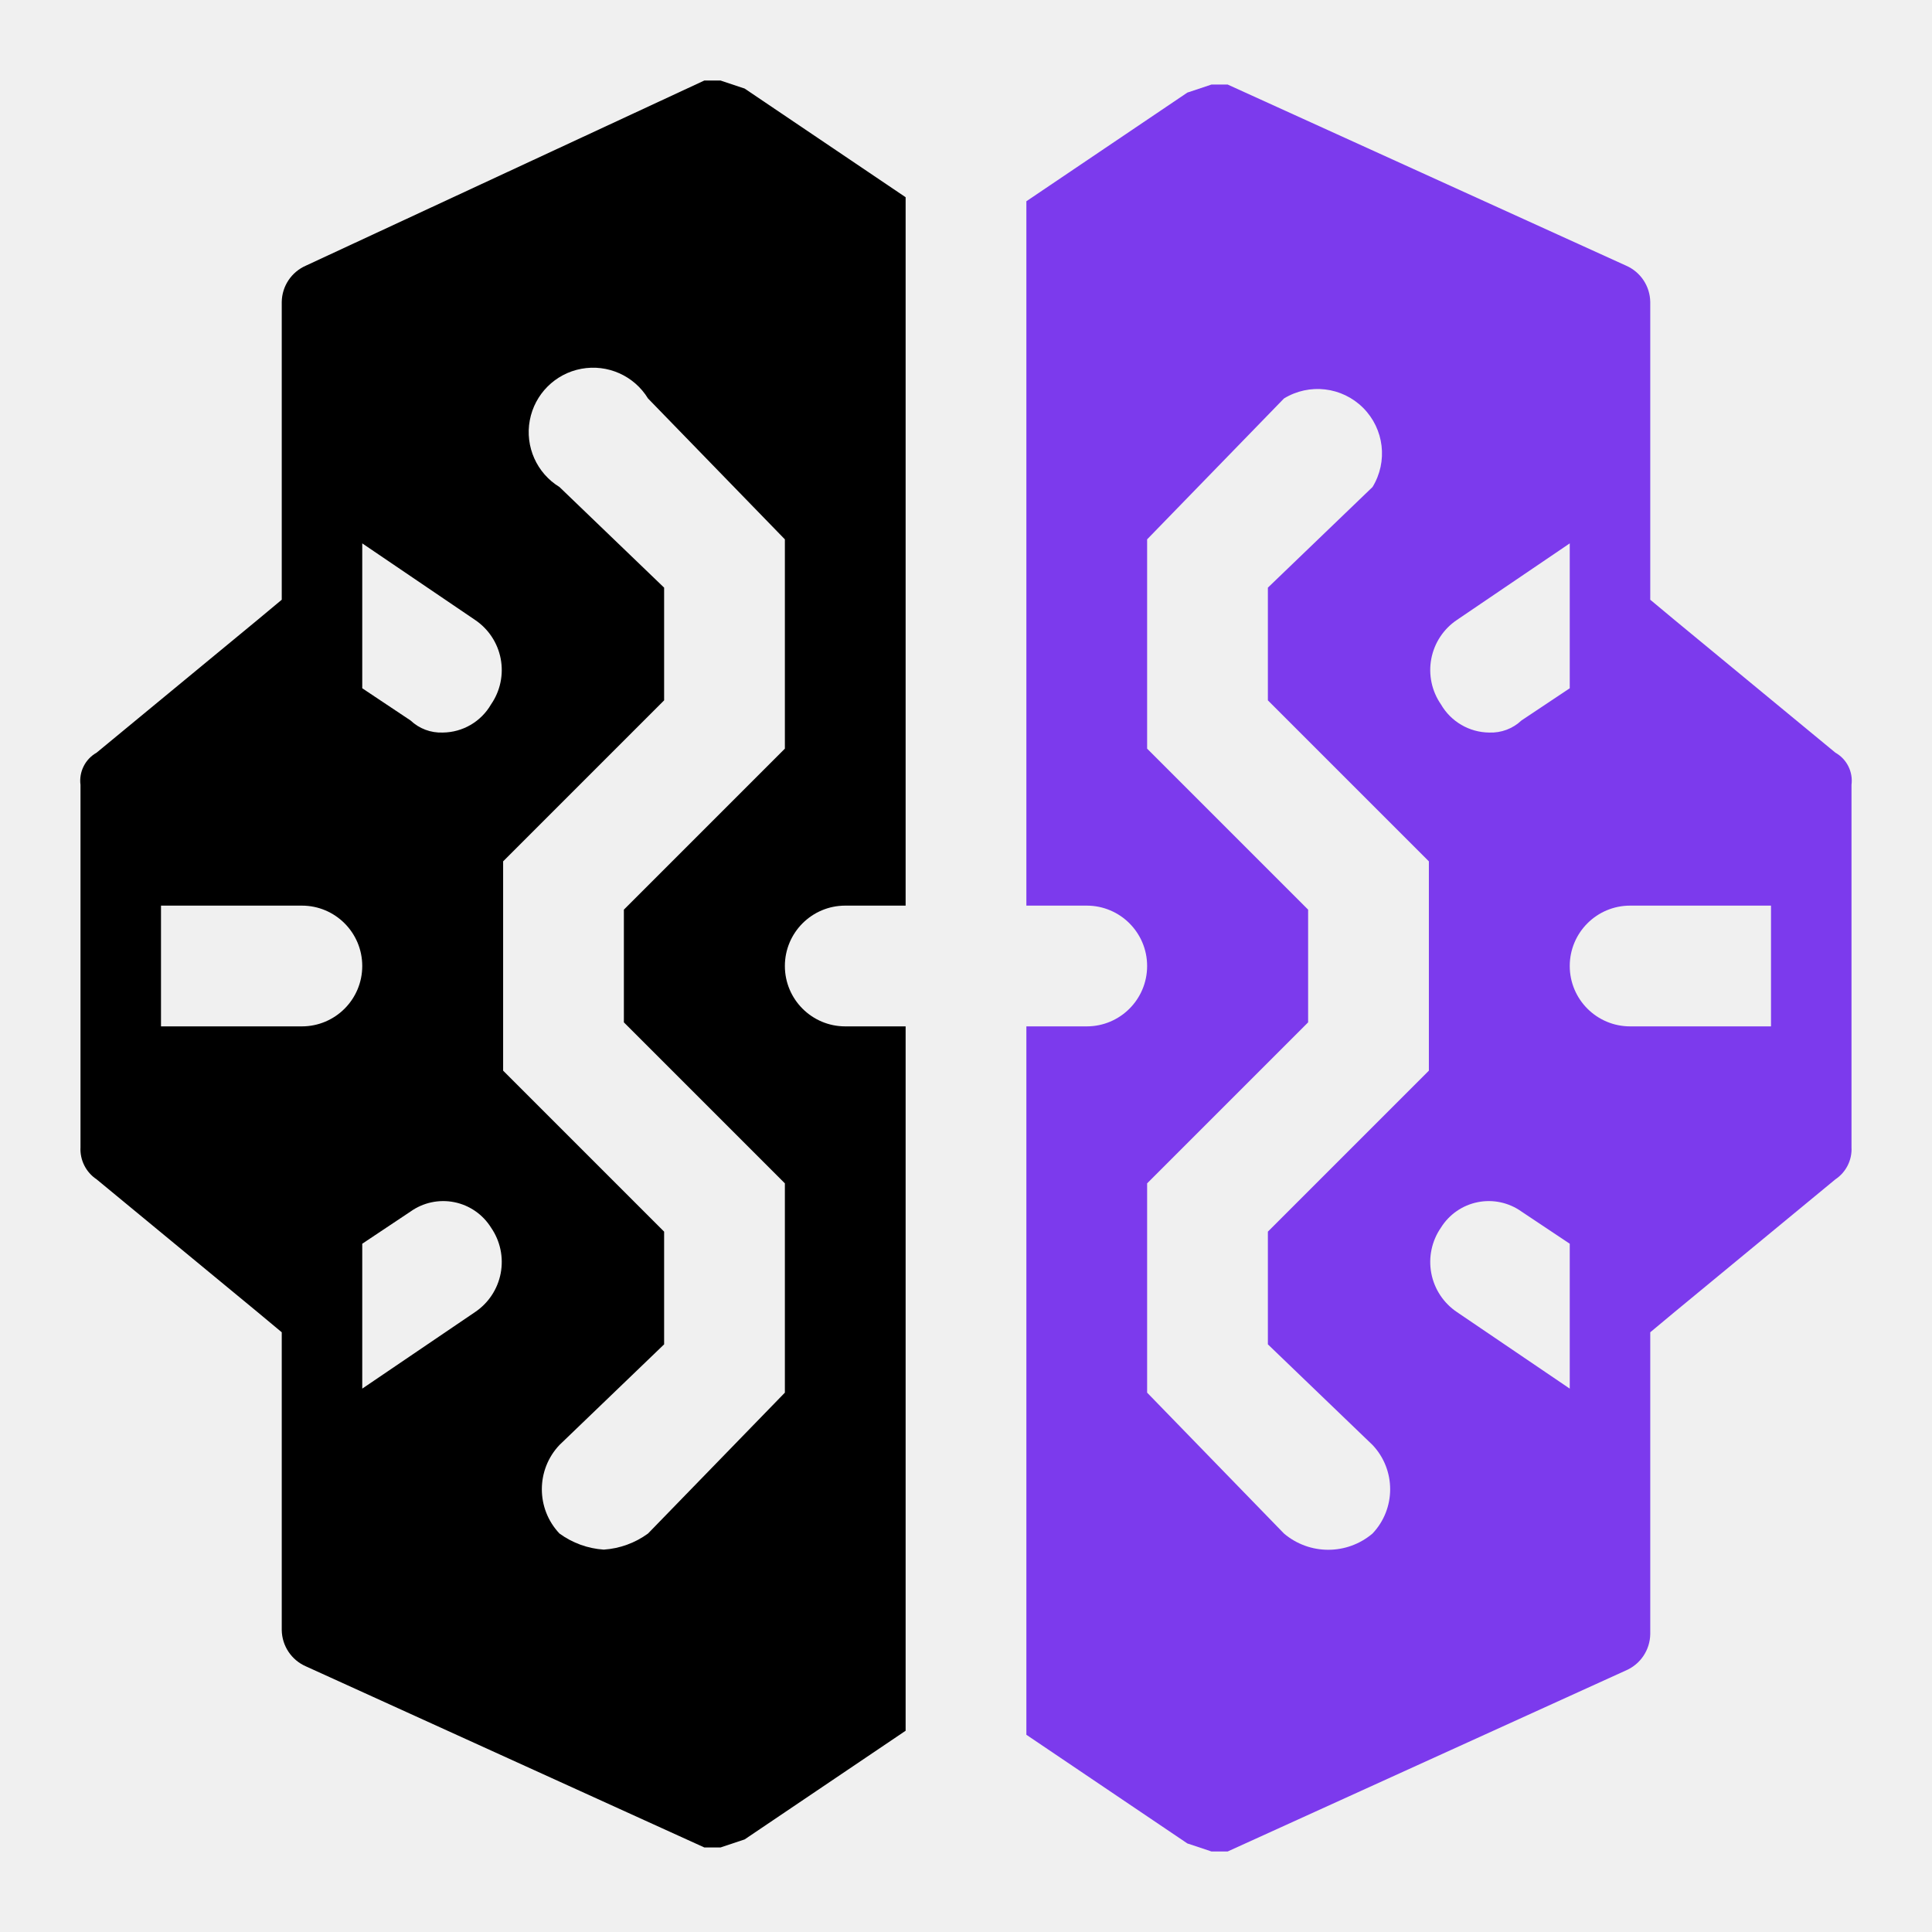
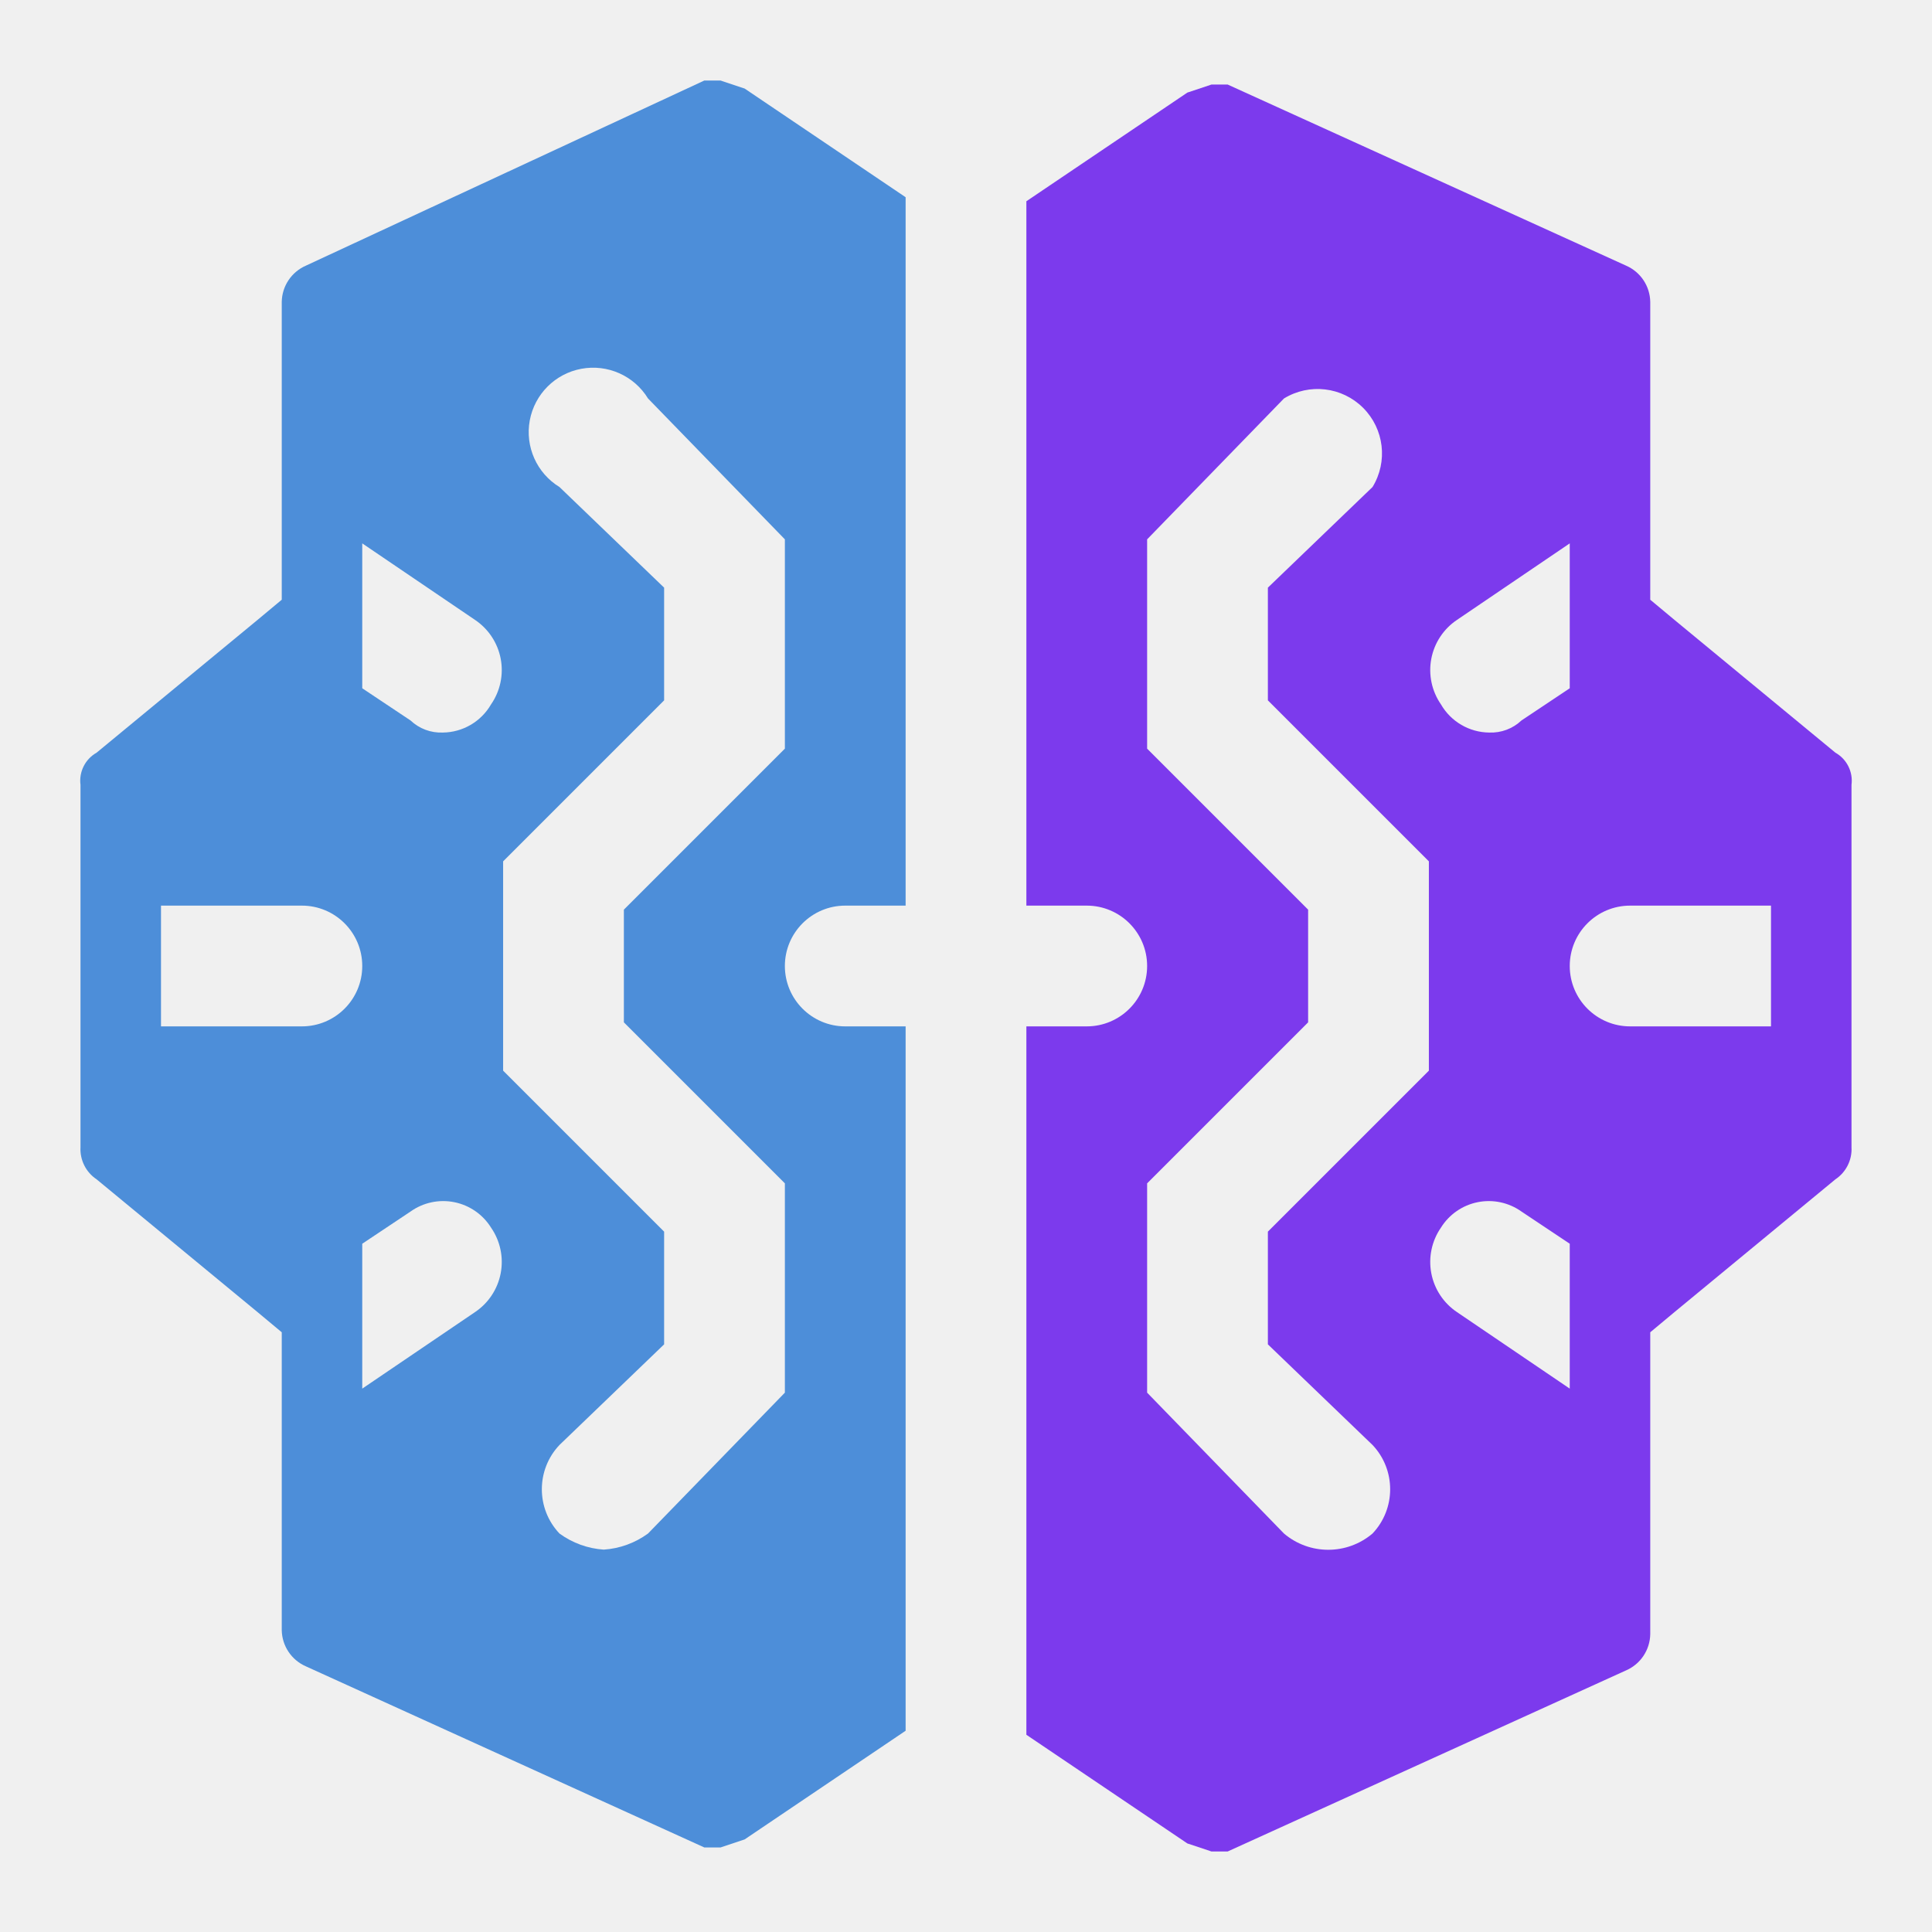
<svg xmlns="http://www.w3.org/2000/svg" viewBox="0 0 48 48">
-   <style>
-     .left { fill: #000000 }
-     @media (prefers-color-scheme: dark) {
-       .left { fill: #ffffff }
-     }
-     .right { fill: #7c3aed }
-   </style>
-   <path class="left" d="M17.9,2h-.4L7.6,6.6a1,1,0,0,0-.6.9v7.4l-.6.5-4,3.3a.8.8,0,0,0-.4.8v9a.9.9,0,0,0,.4.8l4,3.3.6.5v7.4a1,1,0,0,0,.6.9l9.9,4.5h.4l.6-.2,4-2.7V25.5H21a1.5,1.5,0,0,1,0-3h1.5V4.9l-4-2.7ZM9,13.5l2.8,1.9a1.5,1.5,0,0,1,.4,2.1,1.4,1.4,0,0,1-1.2.7,1.1,1.1,0,0,1-.8-.3L9,17.1Zm-5,9H7.5a1.5,1.5,0,0,1,0,3H4Zm5,8.4,1.2-.8a1.4,1.4,0,0,1,2,.4,1.5,1.5,0,0,1-.4,2.1L9,34.5ZM19.5,18.6l-4,4v2.8l4,4v5.2l-3.4,3.5a2.1,2.1,0,0,1-1.1.4,2.1,2.1,0,0,1-1.1-.4,1.6,1.6,0,0,1,0-2.2l2.6-2.5V30.6l-4-4V21.4l4-4V14.6l-2.6-2.5a1.6,1.6,0,1,1,2.2-2.2l3.4,3.5Z" />
-   <path class="right" d="M45.6,18.7l-4-3.3-.6-.5V7.5a1,1,0,0,0-.6-.9L30.5,2.1h-.4l-.6.2-4,2.7V22.5H27a1.5,1.5,0,0,1,0,3H25.5V43.1l4,2.7.6.2h.4l9.9-4.5a1,1,0,0,0,.6-.9V33.1l.6-.5,4-3.3a.9.9,0,0,0,.4-.8v-9A.8.8,0,0,0,45.6,18.7ZM39,17.1l-1.2.8a1.1,1.1,0,0,1-.8.3,1.4,1.4,0,0,1-1.2-.7,1.5,1.5,0,0,1,.4-2.1L39,13.5ZM28.5,29.4l4-4V22.6l-4-4V13.4l3.4-3.5a1.6,1.6,0,0,1,2.2,2.2l-2.6,2.5v2.8l4,4v5.2l-4,4v2.8l2.6,2.5a1.6,1.6,0,0,1,0,2.2,1.7,1.7,0,0,1-2.2,0l-3.4-3.5ZM39,34.5l-2.8-1.9a1.5,1.5,0,0,1-.4-2.1,1.4,1.4,0,0,1,2-.4l1.2.8Zm5-9H40.5a1.5,1.5,0,0,1,0-3H44Z" />
+   <path d="M17.9,2h-.4L7.6,6.6a1,1,0,0,0-.6.9v7.4l-.6.5-4,3.3a.8.8,0,0,0-.4.8v9a.9.9,0,0,0,.4.8l4,3.3.6.5v7.4a1,1,0,0,0,.6.9l9.9,4.5h.4l.6-.2,4-2.7V25.5H21a1.5,1.5,0,0,1,0-3h1.5V4.9l-4-2.7ZM9,13.5l2.8,1.9a1.5,1.5,0,0,1,.4,2.1,1.4,1.4,0,0,1-1.2.7,1.1,1.1,0,0,1-.8-.3L9,17.1Zm-5,9H7.5a1.5,1.5,0,0,1,0,3H4Zm5,8.4,1.2-.8a1.4,1.4,0,0,1,2,.4,1.5,1.5,0,0,1-.4,2.1L9,34.5ZM19.5,18.6l-4,4v2.8l4,4v5.2l-3.4,3.5a2.1,2.1,0,0,1-1.1.4,2.1,2.1,0,0,1-1.1-.4,1.6,1.6,0,0,1,0-2.2l2.6-2.5V30.6l-4-4V21.4l4-4V14.6l-2.6-2.5a1.6,1.6,0,1,1,2.2-2.2l3.4,3.5Z" fill="#4D8ED9" />
+   <path d="M45.6,18.7l-4-3.3-.6-.5V7.5a1,1,0,0,0-.6-.9L30.5,2.1h-.4l-.6.2-4,2.7V22.5H27a1.5,1.5,0,0,1,0,3H25.5V43.1l4,2.7.6.2h.4l9.9-4.5a1,1,0,0,0,.6-.9V33.1l.6-.5,4-3.3a.9.9,0,0,0,.4-.8v-9A.8.8,0,0,0,45.6,18.7ZM39,17.1l-1.2.8a1.1,1.1,0,0,1-.8.3,1.4,1.4,0,0,1-1.2-.7,1.5,1.5,0,0,1,.4-2.1L39,13.5ZM28.5,29.4l4-4V22.6l-4-4V13.4l3.4-3.5a1.6,1.6,0,0,1,2.2,2.2l-2.6,2.5v2.8l4,4v5.2l-4,4v2.8l2.6,2.5a1.6,1.6,0,0,1,0,2.2,1.7,1.7,0,0,1-2.2,0l-3.4-3.5ZM39,34.5l-2.8-1.9a1.5,1.5,0,0,1-.4-2.1,1.4,1.4,0,0,1,2-.4l1.2.8Zm5-9H40.5a1.5,1.5,0,0,1,0-3H44Z" fill="#7c3aed" />
</svg>
